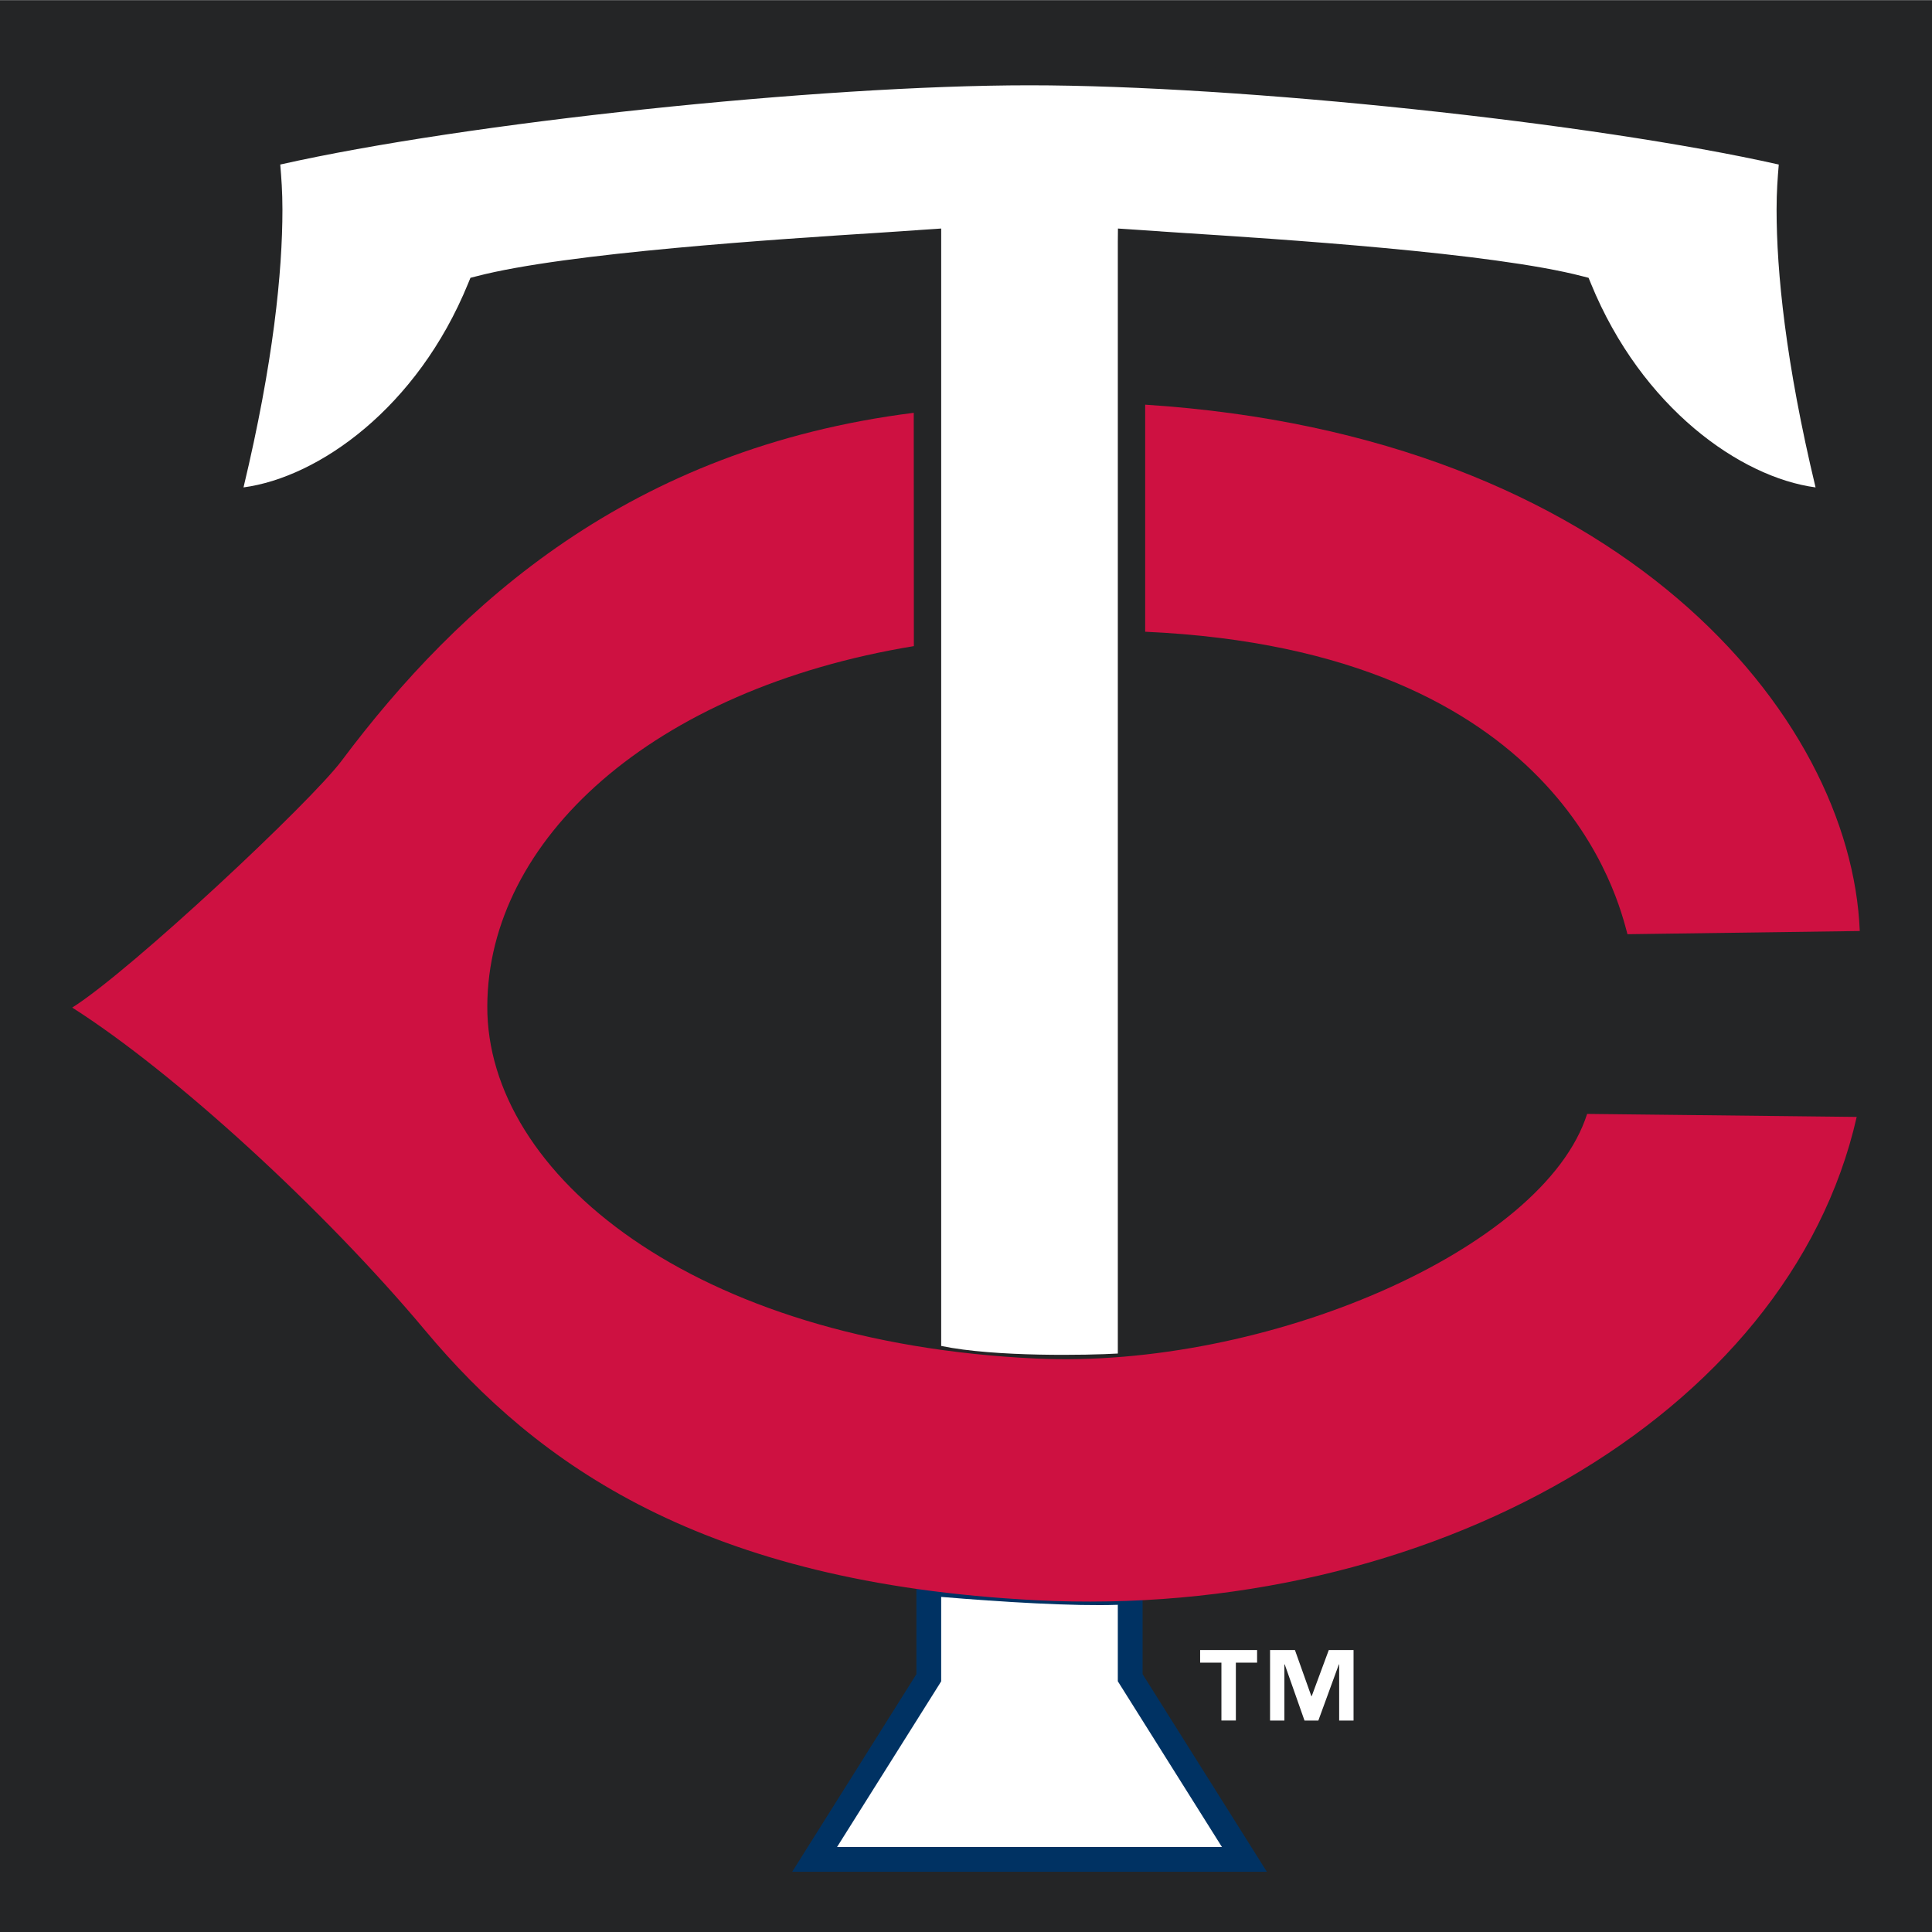
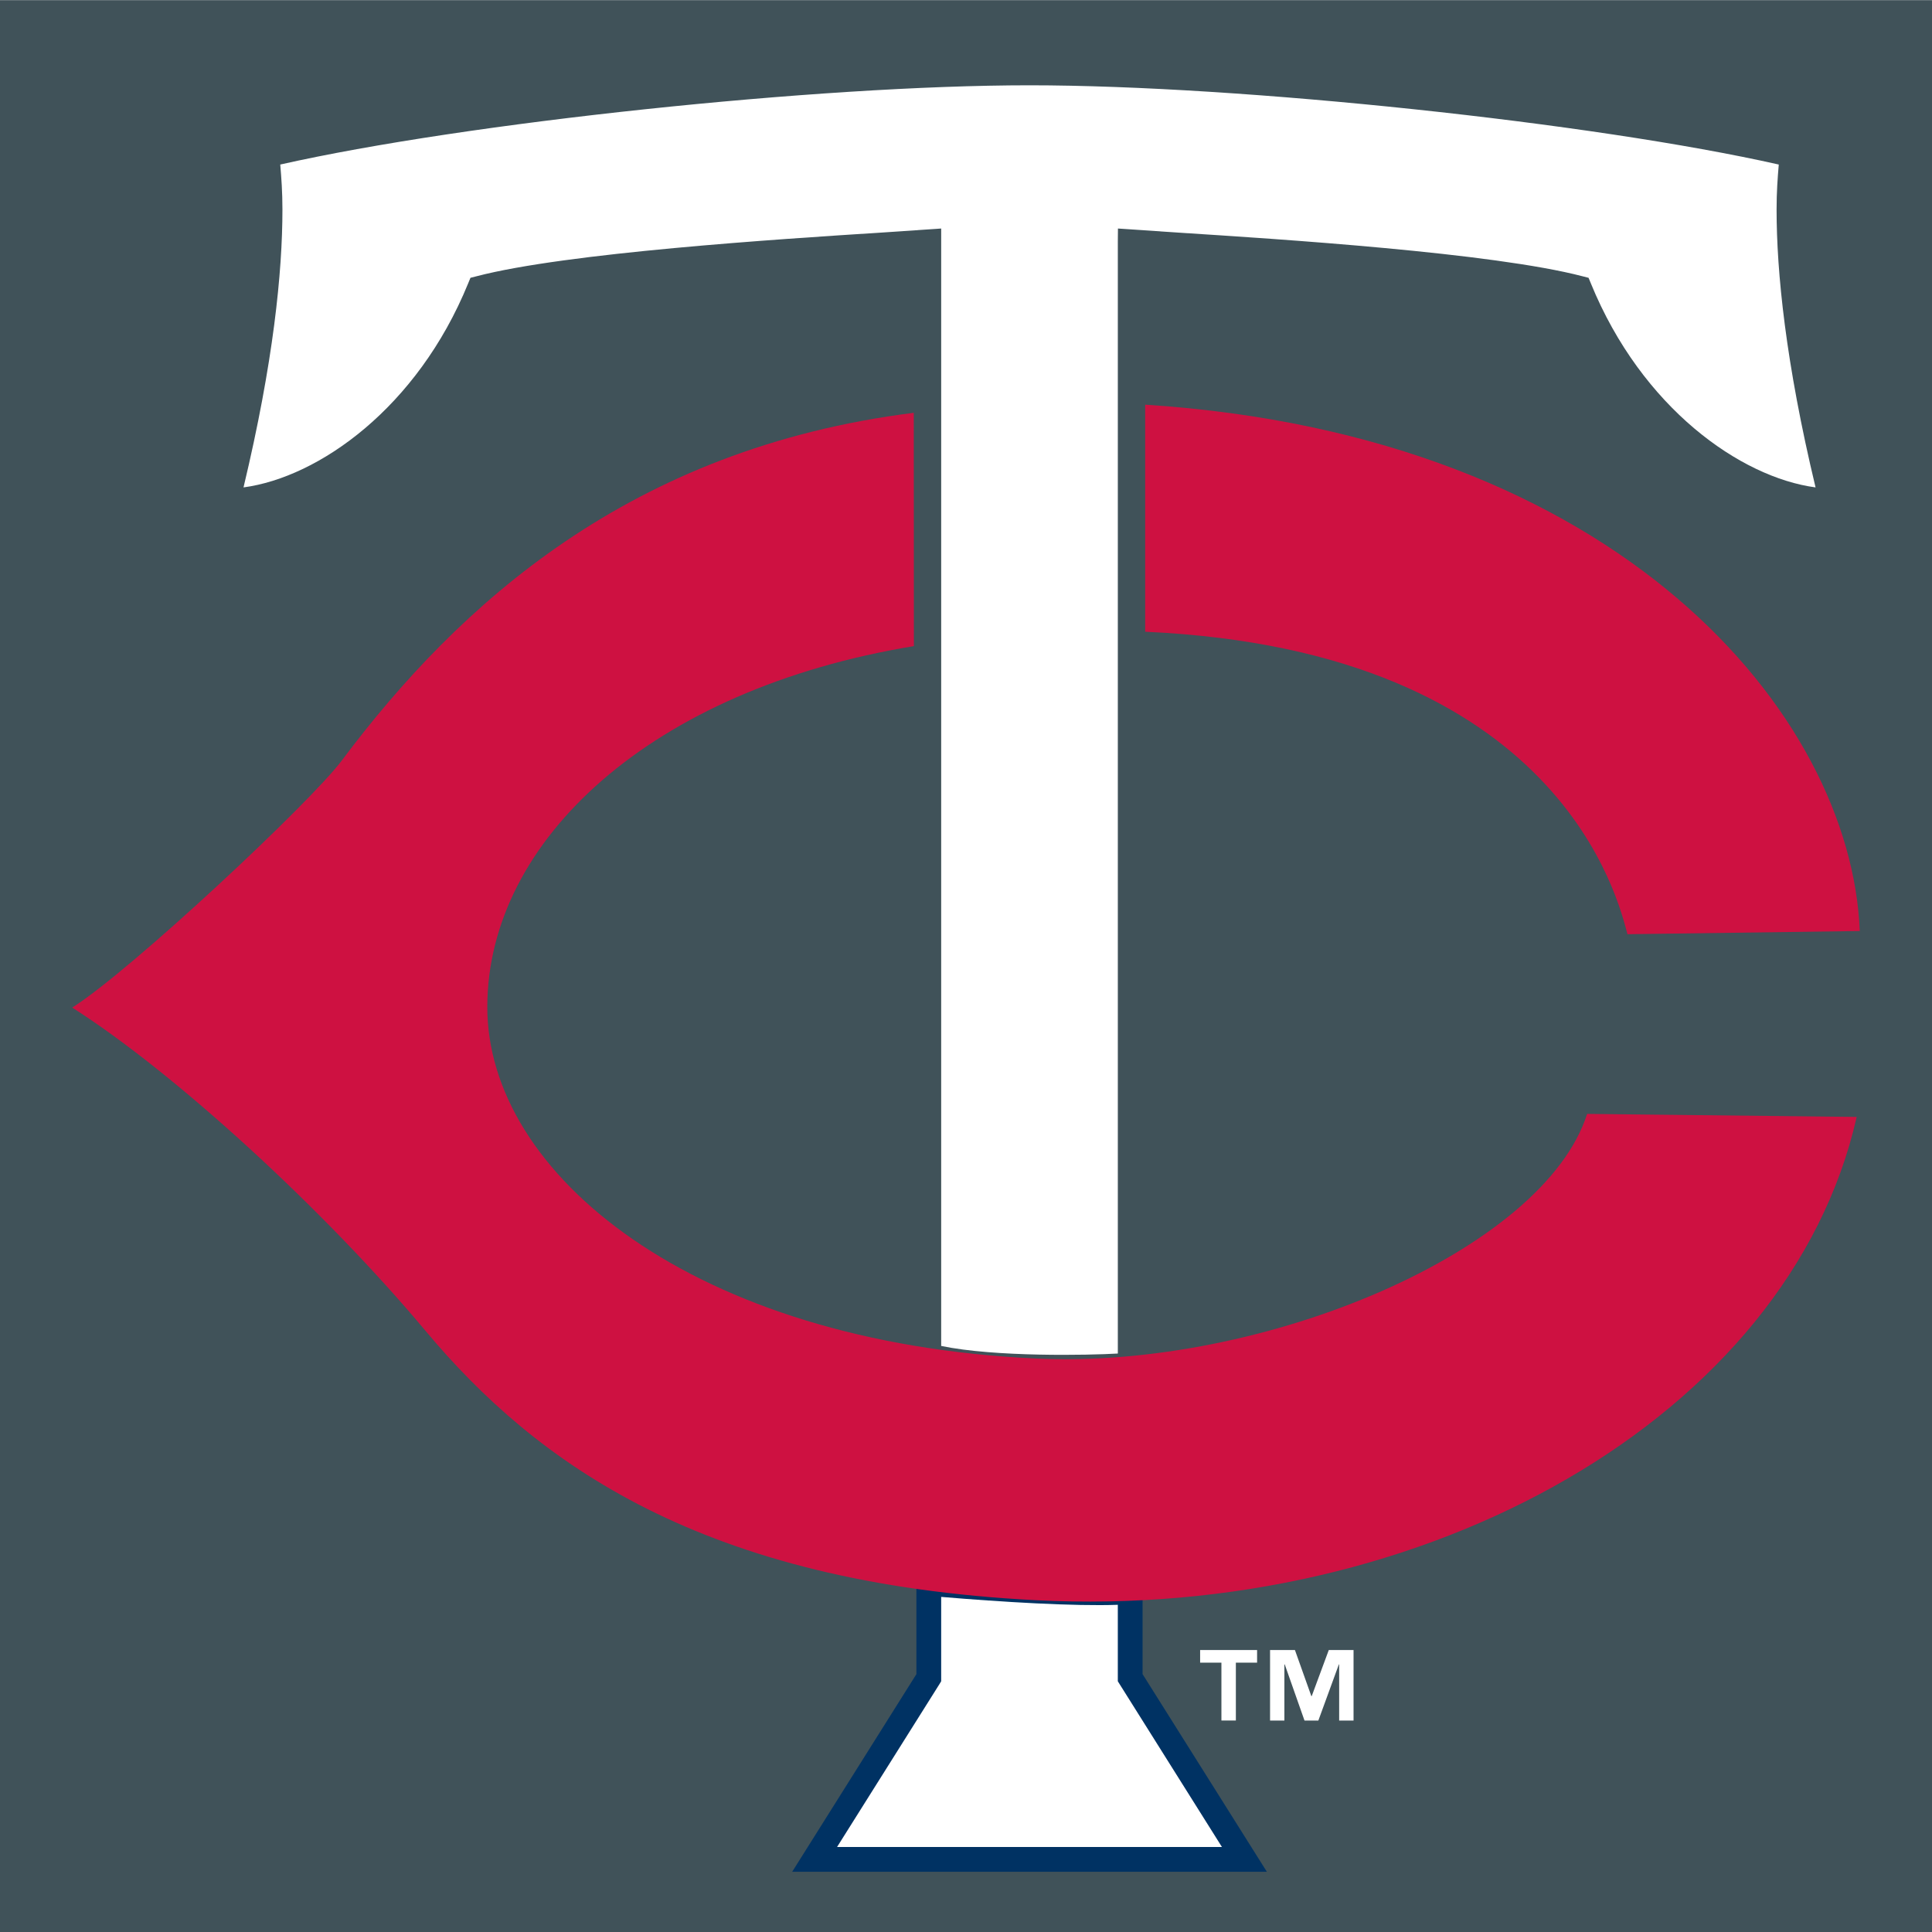
<svg xmlns="http://www.w3.org/2000/svg" version="1.1" id="Layer_1" x="0px" y="0px" width="250px" height="250px" viewBox="0 0 250 250" style="enable-background:new 0 0 250 250;" xml:space="preserve">
  <g>
-     <rect y="0.02" style="fill-rule:evenodd;clip-rule:evenodd;fill:#242526;" width="250" height="250" />
+     <rect y="0.02" style="fill-rule:evenodd;clip-rule:evenodd;fill:#405259;" width="250" height="250" />
    <path style="fill:#FFFFFF;" d="M162.667,215.146h-2.747v7.49h-1.869v-7.49h-2.755v-1.634h7.371V215.146 M175.148,222.637h-1.861   v-7.263h-0.039l-2.654,7.263h-1.793l-2.557-7.263h-0.045v7.263h-1.854v-9.124h3.218l2.122,5.959h0.053l2.206-5.959h3.204V222.637z" />
    <path style="fill:#FFFFFF;" d="M146.24,206.014v11.077l14.786,23.507h-55.611l14.771-23.507v-12.176   C129.203,205.708,141.037,206.418,146.24,206.014" />
    <path style="fill:#003263;" d="M118.583,204.915c0,0,0,10.855,0,11.718c-0.473,0.755-16.075,25.574-16.075,25.574h61.424   c0,0-15.609-24.819-16.083-25.574c0-0.854,0-12.359,0-12.359l-1.731,0.138c-4.952,0.39-16.519-0.268-25.787-1.099l-1.748-0.152   V204.915 M121.552,217.945l0.236-0.389c0,0,0-8.378,0-10.918c7.759,0.656,17.258,1.228,22.857,1.022c0,2.396,0,9.896,0,9.896   s11.002,17.501,13.475,21.446c-4.93,0-44.877,0-49.806,0C110.794,235.058,121.552,217.945,121.552,217.945z" />
    <path style="fill:#FFFFFF;" d="M146.24,128.896V31.277c7.629,0.603,44.304,2.411,58.136,6.02   c7.225,17.646,21.973,27.694,32.669,27.862c0.146,0-7.217-25.932-5.203-45.166c-24.063-5.623-71.365-10.559-98.624-10.559   c-27.261,0-74.563,4.937-98.619,10.559c2.014,19.234-5.355,45.166-5.203,45.166c10.689-0.168,25.452-10.216,32.662-27.862   c13.832-3.609,50.514-5.417,58.128-6.02V129.3v46.257c7.827,2.006,24.467,1.304,26.054,1.099V128.896" />
-     <path style="fill:#242526;" d="M133.218,7.832c-28.046,0-75.219,5.051-98.985,10.597l-1.381,0.32l0.153,1.404   c0.786,7.515,0.572,21.141-4.883,43.389c-0.397,1.633-0.481,1.976,0.015,2.609l0.488,0.625l0.793-0.015   C40.131,66.601,55.374,56.66,63.08,38.716c11.657-2.884,38.23-4.601,51.14-5.417c0,0,2.586-0.183,4.364-0.305   c0,3.319,0,143.806,0,143.806l1.206,0.305c8.034,2.062,24.934,1.366,26.656,1.146l1.404-0.183c0,0,0-141.755,0-145.074   c1.778,0.122,4.356,0.305,4.356,0.305c12.909,0.816,39.49,2.533,51.141,5.417c7.721,17.944,22.964,27.885,33.684,28.046   l0.793,0.015l0.48-0.625c0.496-0.633,0.42-0.977,0.023-2.579c-5.47-22.247-5.677-35.889-4.898-43.419l0.145-1.404l-1.373-0.32   C208.45,12.883,161.271,7.832,133.218,7.832 M133.218,11.037c27.404,0,73.035,4.86,96.954,10.254   c-0.146,1.731-0.283,3.524-0.283,5.829c0,8.057,1.168,19.798,5.044,35.95c-9.705-1.297-22.484-10.284-29.069-26.382l-0.305-0.74   l-0.777-0.198c-11.658-3.044-39.147-4.807-52.368-5.653l-7.752-0.526l-0.016,1.709c0,0,0,141.036,0,143.867   c-3.761,0.221-15.861,0.473-22.857-0.983c0-2.61,0-144.593,0-144.593l-7.774,0.526c-13.214,0.847-40.703,2.609-52.36,5.653   l-0.778,0.198l-0.305,0.74c-6.577,16.105-19.356,25.085-29.061,26.382c3.868-16.159,5.036-27.893,5.036-35.95   c0-2.304-0.137-4.097-0.282-5.829C60.196,15.896,105.827,11.037,133.218,11.037z" />
+     <path style="fill:#405259;" d="M133.218,7.832c-28.046,0-75.219,5.051-98.985,10.597l-1.381,0.32l0.153,1.404   c0.786,7.515,0.572,21.141-4.883,43.389c-0.397,1.633-0.481,1.976,0.015,2.609l0.488,0.625l0.793-0.015   C40.131,66.601,55.374,56.66,63.08,38.716c11.657-2.884,38.23-4.601,51.14-5.417c0,0,2.586-0.183,4.364-0.305   c0,3.319,0,143.806,0,143.806l1.206,0.305c8.034,2.062,24.934,1.366,26.656,1.146l1.404-0.183c0,0,0-141.755,0-145.074   c1.778,0.122,4.356,0.305,4.356,0.305c12.909,0.816,39.49,2.533,51.141,5.417c7.721,17.944,22.964,27.885,33.684,28.046   l0.793,0.015l0.48-0.625c0.496-0.633,0.42-0.977,0.023-2.579c-5.47-22.247-5.677-35.889-4.898-43.419l0.145-1.404l-1.373-0.32   C208.45,12.883,161.271,7.832,133.218,7.832 M133.218,11.037c27.404,0,73.035,4.86,96.954,10.254   c-0.146,1.731-0.283,3.524-0.283,5.829c0,8.057,1.168,19.798,5.044,35.95c-9.705-1.297-22.484-10.284-29.069-26.382l-0.305-0.74   l-0.777-0.198c-11.658-3.044-39.147-4.807-52.368-5.653l-7.752-0.526l-0.016,1.709c0,0,0,141.036,0,143.867   c-3.761,0.221-15.861,0.473-22.857-0.983c0-2.61,0-144.593,0-144.593l-7.774,0.526c-13.214,0.847-40.703,2.609-52.36,5.653   l-0.778,0.198l-0.305,0.74c-6.577,16.105-19.356,25.085-29.061,26.382c3.868-16.159,5.036-27.893,5.036-35.95   c0-2.304-0.137-4.097-0.282-5.829C60.196,15.896,105.827,11.037,133.218,11.037z" />
    <path style="fill:#CE1141;" d="M118.24,53.417C81.535,58.033,59.379,78.19,44.212,98.431c-4.005,5.363-27.245,27.138-34.866,31.952   c13.229,8.408,32.623,26.177,45.7,41.809c14.412,17.229,35.866,32.662,78.979,34.875c50.567,2.609,97.412-23.651,106.231-62.538   l-34.882-0.39c-5.615,17.624-41.671,33.051-71.35,31.654c-44.304-2.067-71.052-23.879-70.968-45.585   c0.084-21.5,21.248-41.016,55.199-46.601" />
    <path style="fill:#CE1141;" d="M148.186,81.746c53.924,2.426,61.271,34.988,62.408,39.139l30.06-0.412   c-1.129-28.023-31.111-64.156-92.468-68.108" />
  </g>
</svg>
